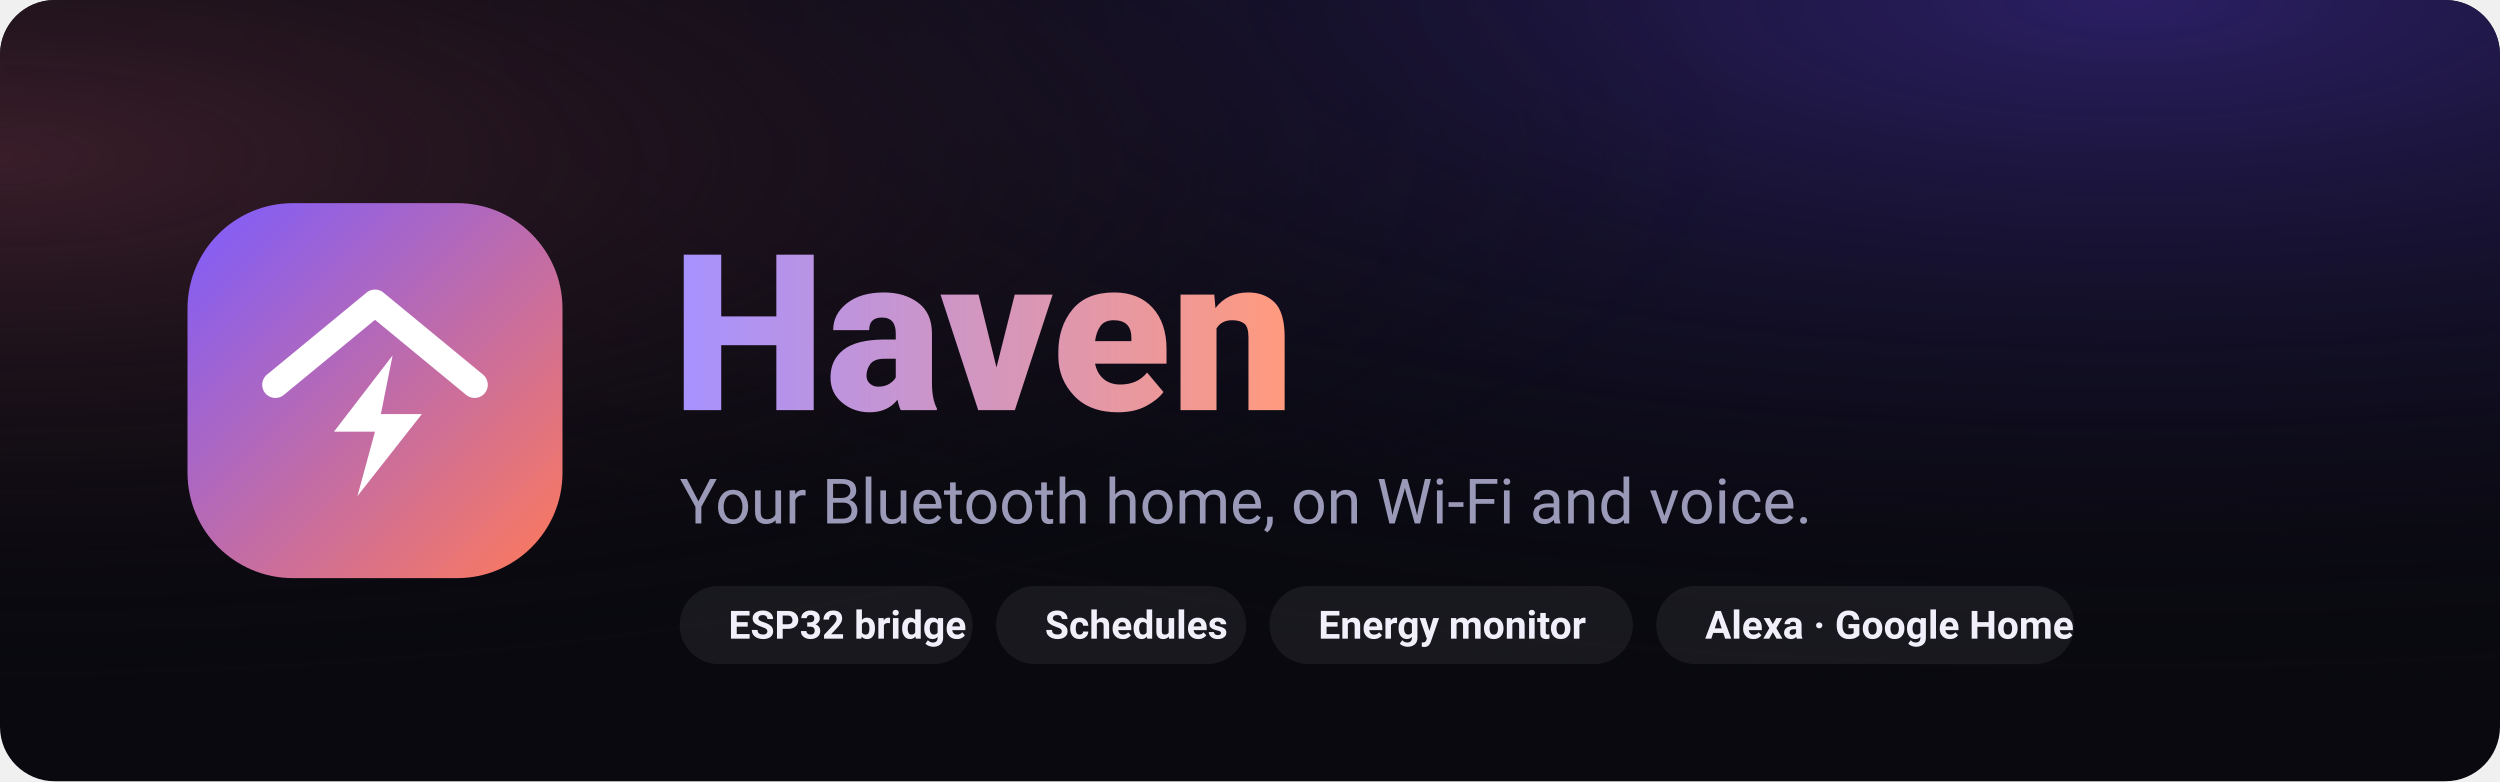
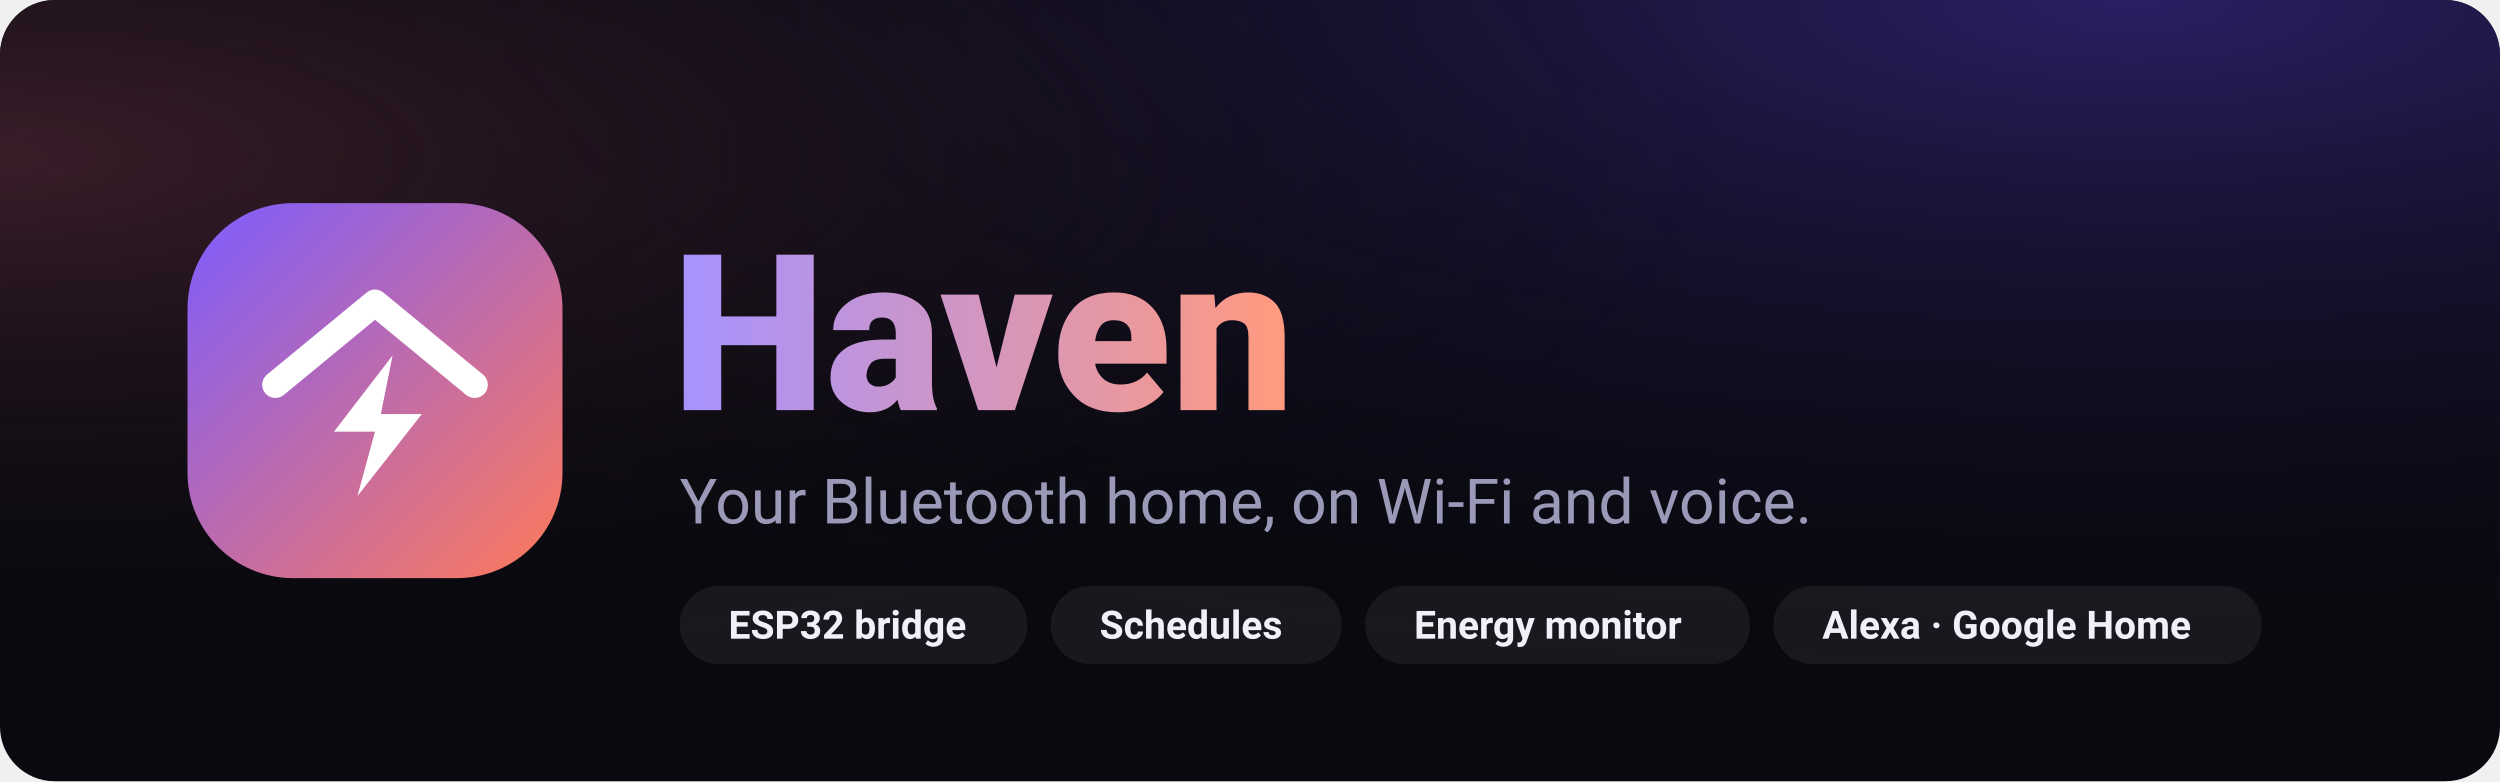
<svg xmlns="http://www.w3.org/2000/svg" viewBox="0 0 1280 400" font-family="Segoe UI,Roboto,Helvetica,Arial,sans-serif">
  <defs>
    <linearGradient id="g" x1="0" y1="0" x2="1" y2="1">
      <stop offset="0" stop-color="#7C5CFF" />
      <stop offset="1" stop-color="#FF7A59" />
    </linearGradient>
    <linearGradient id="t" x1="0" y1="0" x2="1" y2="0">
      <stop offset="0" stop-color="#A792FF" />
      <stop offset="1" stop-color="#FF9A7E" />
    </linearGradient>
    <radialGradient id="glow1" cx=".85" cy="0" r=".9">
      <stop offset="0" stop-color="#2B1F63" />
      <stop offset="1" stop-color="#09090F" stop-opacity="0" />
    </radialGradient>
    <radialGradient id="glow2" cx="0" cy=".2" r=".7">
      <stop offset="0" stop-color="#3A1E2A" />
      <stop offset="1" stop-color="#09090F" stop-opacity="0" />
    </radialGradient>
  </defs>
  <rect width="1280" height="400" rx="28" fill="#09090F" />
  <rect width="1280" height="400" rx="28" fill="url(#glow1)" />
  <rect width="1280" height="400" rx="28" fill="url(#glow2)" />
  <g transform="translate(96 104) scale(3)">
    <rect width="64" height="64" rx="18" fill="url(#g)" />
    <path d="M15 31 32 17l17 14" fill="none" stroke="#fff" stroke-width="4.5" stroke-linecap="round" stroke-linejoin="round" />
    <path d="M35 26 25 39h7l-3 11 11-14h-7l2-10z" fill="#fff" />
  </g>
  <text x="344" y="210" font-size="112" font-weight="800" fill="url(#t)">Haven</text>
  <text x="348" y="268" font-size="32" fill="#9B99B8">Your Bluetooth home, on Wi-Fi and voice.</text>
  <g font-size="20" font-weight="600" fill="#F1F0FA">
-     <rect x="348" y="300" width="150" height="40" rx="20" fill="#ffffff10" />
+     <rect x="348" y="300" width="178" height="40" rx="20" fill="#ffffff10" />
    <text x="373" y="327">ESP32 bridge</text>
-     <rect x="510" y="300" width="128" height="40" rx="20" fill="#ffffff10" />
-     <text x="535" y="327">Schedules</text>
-     <rect x="650" y="300" width="186" height="40" rx="20" fill="#ffffff10" />
-     <text x="675" y="327">Energy monitor</text>
-     <rect x="848" y="300" width="214" height="40" rx="20" fill="#ffffff10" />
-     <text x="873" y="327">Alexa · Google Home</text>
+     <rect x="538" y="300" width="149" height="40" rx="20" fill="#ffffff10" />
+     <text x="563" y="327">Schedules</text>
+     <rect x="699" y="300" width="197" height="40" rx="20" fill="#ffffff10" />
+     <text x="724" y="327">Energy monitor</text>
+     <rect x="908" y="300" width="250" height="40" rx="20" fill="#ffffff10" />
+     <text x="933" y="327">Alexa · Google Home</text>
  </g>
</svg>
